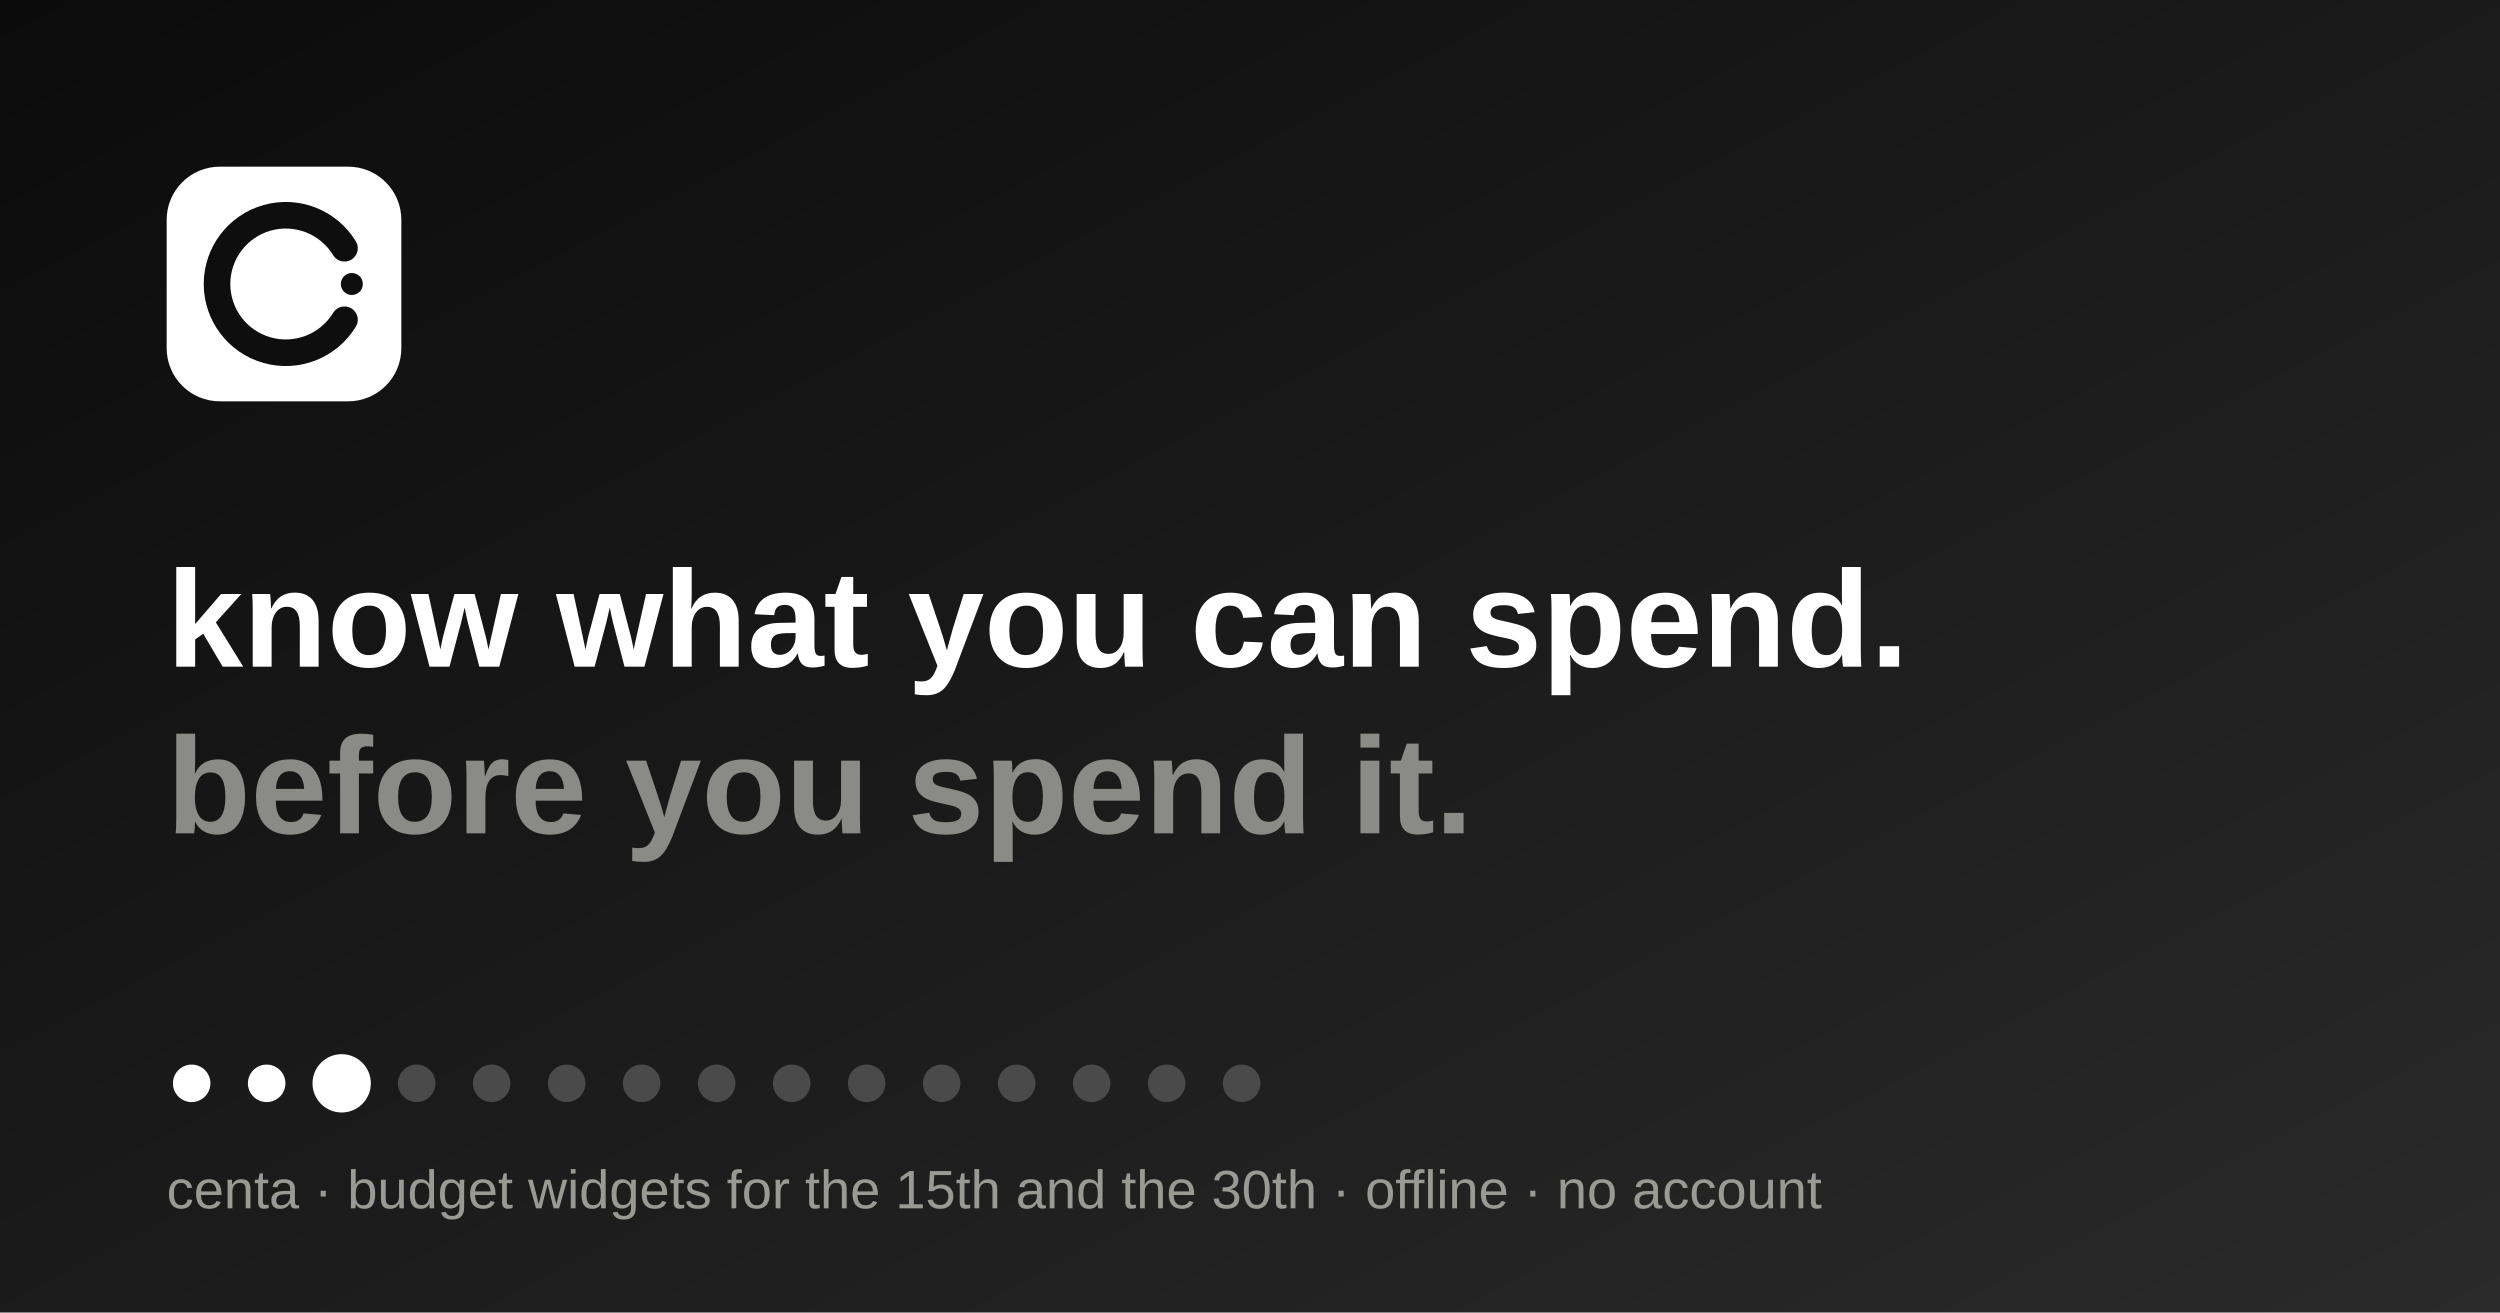
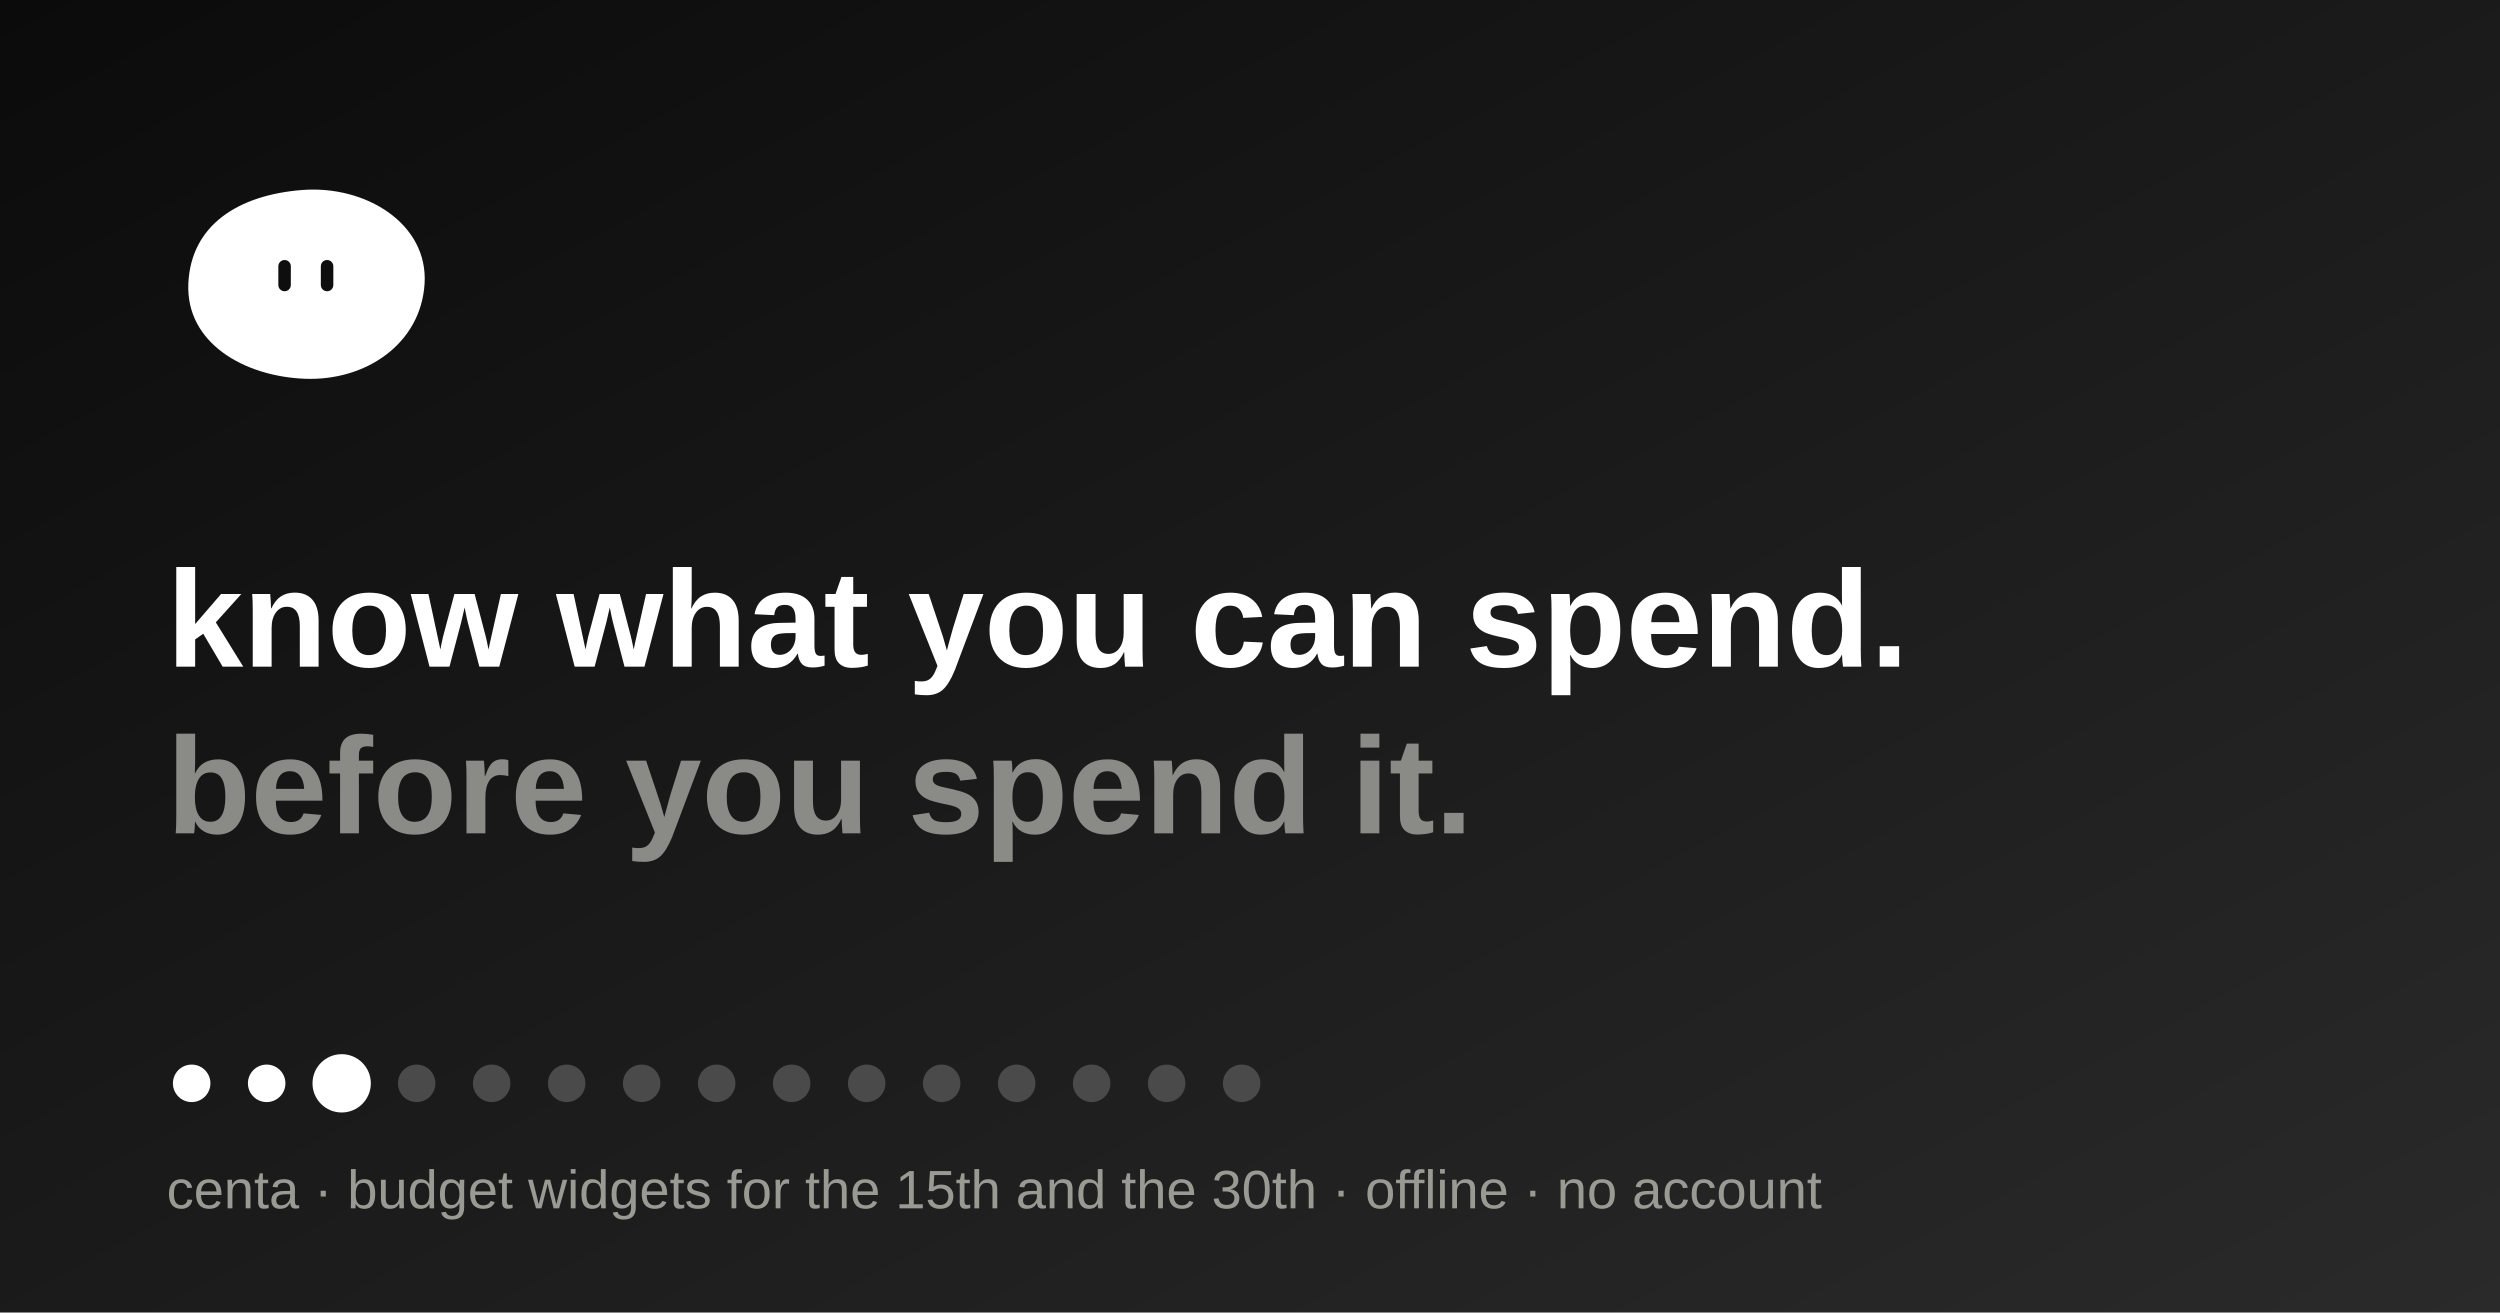
<svg xmlns="http://www.w3.org/2000/svg" viewBox="0 0 1200 630" width="1200" height="630">
  <defs>
    <linearGradient id="ink" x1="0" y1="0" x2="1" y2="1">
      <stop offset="0" stop-color="#0B0B0B" />
      <stop offset="1" stop-color="#2A2A2A" />
    </linearGradient>
  </defs>
  <rect width="1200" height="630" fill="url(#ink)" />
-   <g transform="translate(80 80) scale(0.22)">
-     <rect width="512" height="512" rx="116" fill="#FFFFFF" />
-     <path d="M 388 178 A 150 150 0 1 0 388 334" fill="none" stroke="#0E0E0E" stroke-width="58" stroke-linecap="round" />
-     <circle cx="404" cy="256" r="24" fill="#0E0E0E" />
+   <g transform="translate(70 60) scale(0.3)">
+     <path d="M 250 104 C 352 96 452 158 446 254 C 440 350 352 410 254 406 C 156 402 64 348 68 254 C 72 160 148 112 250 104 Z" fill="#FFFFFF" />
+     <rect x="212" y="216" width="20" height="50" rx="10" fill="#0E0E0E" />
+     <rect x="280" y="216" width="20" height="50" rx="10" fill="#0E0E0E" />
  </g>
  <text x="80" y="320" font-family="Arial Black, Arial, Helvetica, sans-serif" font-weight="900" font-size="66" fill="#FFFFFF">know what you can spend.</text>
  <text x="80" y="400" font-family="Arial Black, Arial, Helvetica, sans-serif" font-weight="900" font-size="66" fill="#8A8A86">before you spend it.</text>
  <g fill="#FFFFFF">
    <circle cx="92" cy="520" r="9" />
    <circle cx="128" cy="520" r="9" />
    <circle cx="164" cy="520" r="14" />
  </g>
  <g fill="#4A4A4A">
    <circle cx="200" cy="520" r="9" />
    <circle cx="236" cy="520" r="9" />
    <circle cx="272" cy="520" r="9" />
    <circle cx="308" cy="520" r="9" />
    <circle cx="344" cy="520" r="9" />
    <circle cx="380" cy="520" r="9" />
    <circle cx="416" cy="520" r="9" />
    <circle cx="452" cy="520" r="9" />
    <circle cx="488" cy="520" r="9" />
    <circle cx="524" cy="520" r="9" />
    <circle cx="560" cy="520" r="9" />
    <circle cx="596" cy="520" r="9" />
  </g>
  <text x="80" y="580" font-family="Arial, Helvetica, sans-serif" font-size="26" fill="#9A9A94">centa · budget widgets for the 15th and the 30th · offline · no account</text>
</svg>
